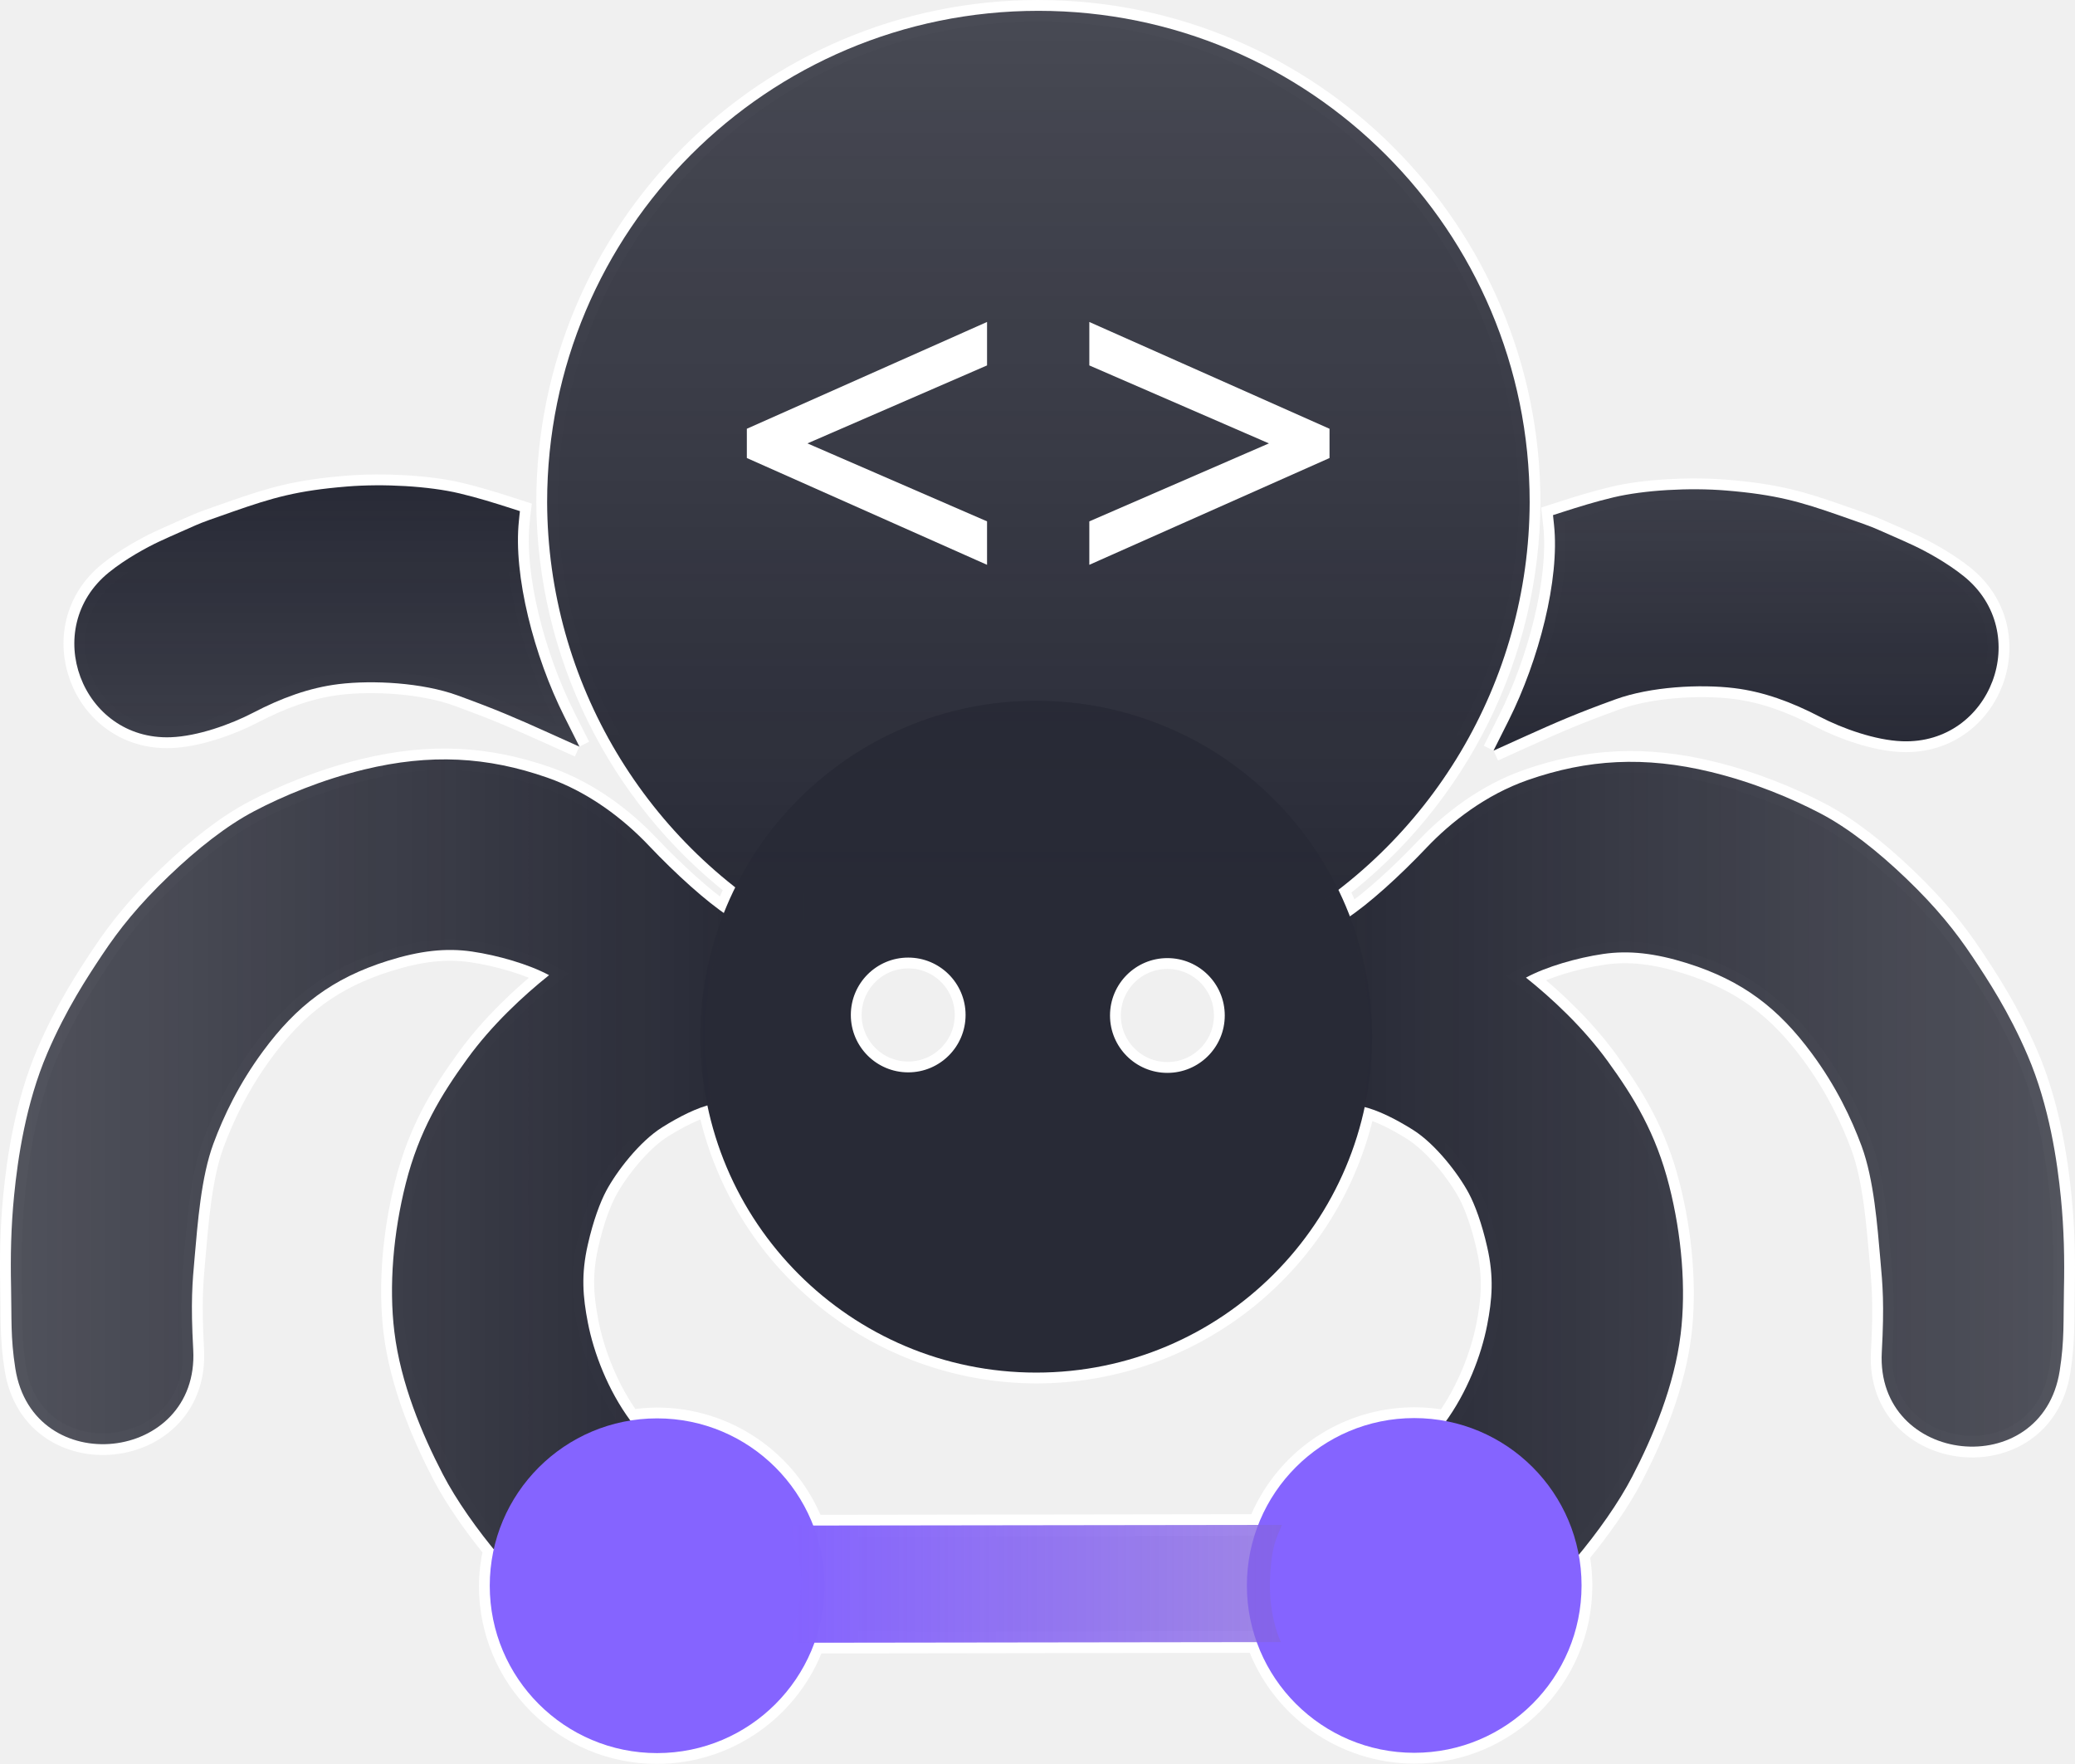
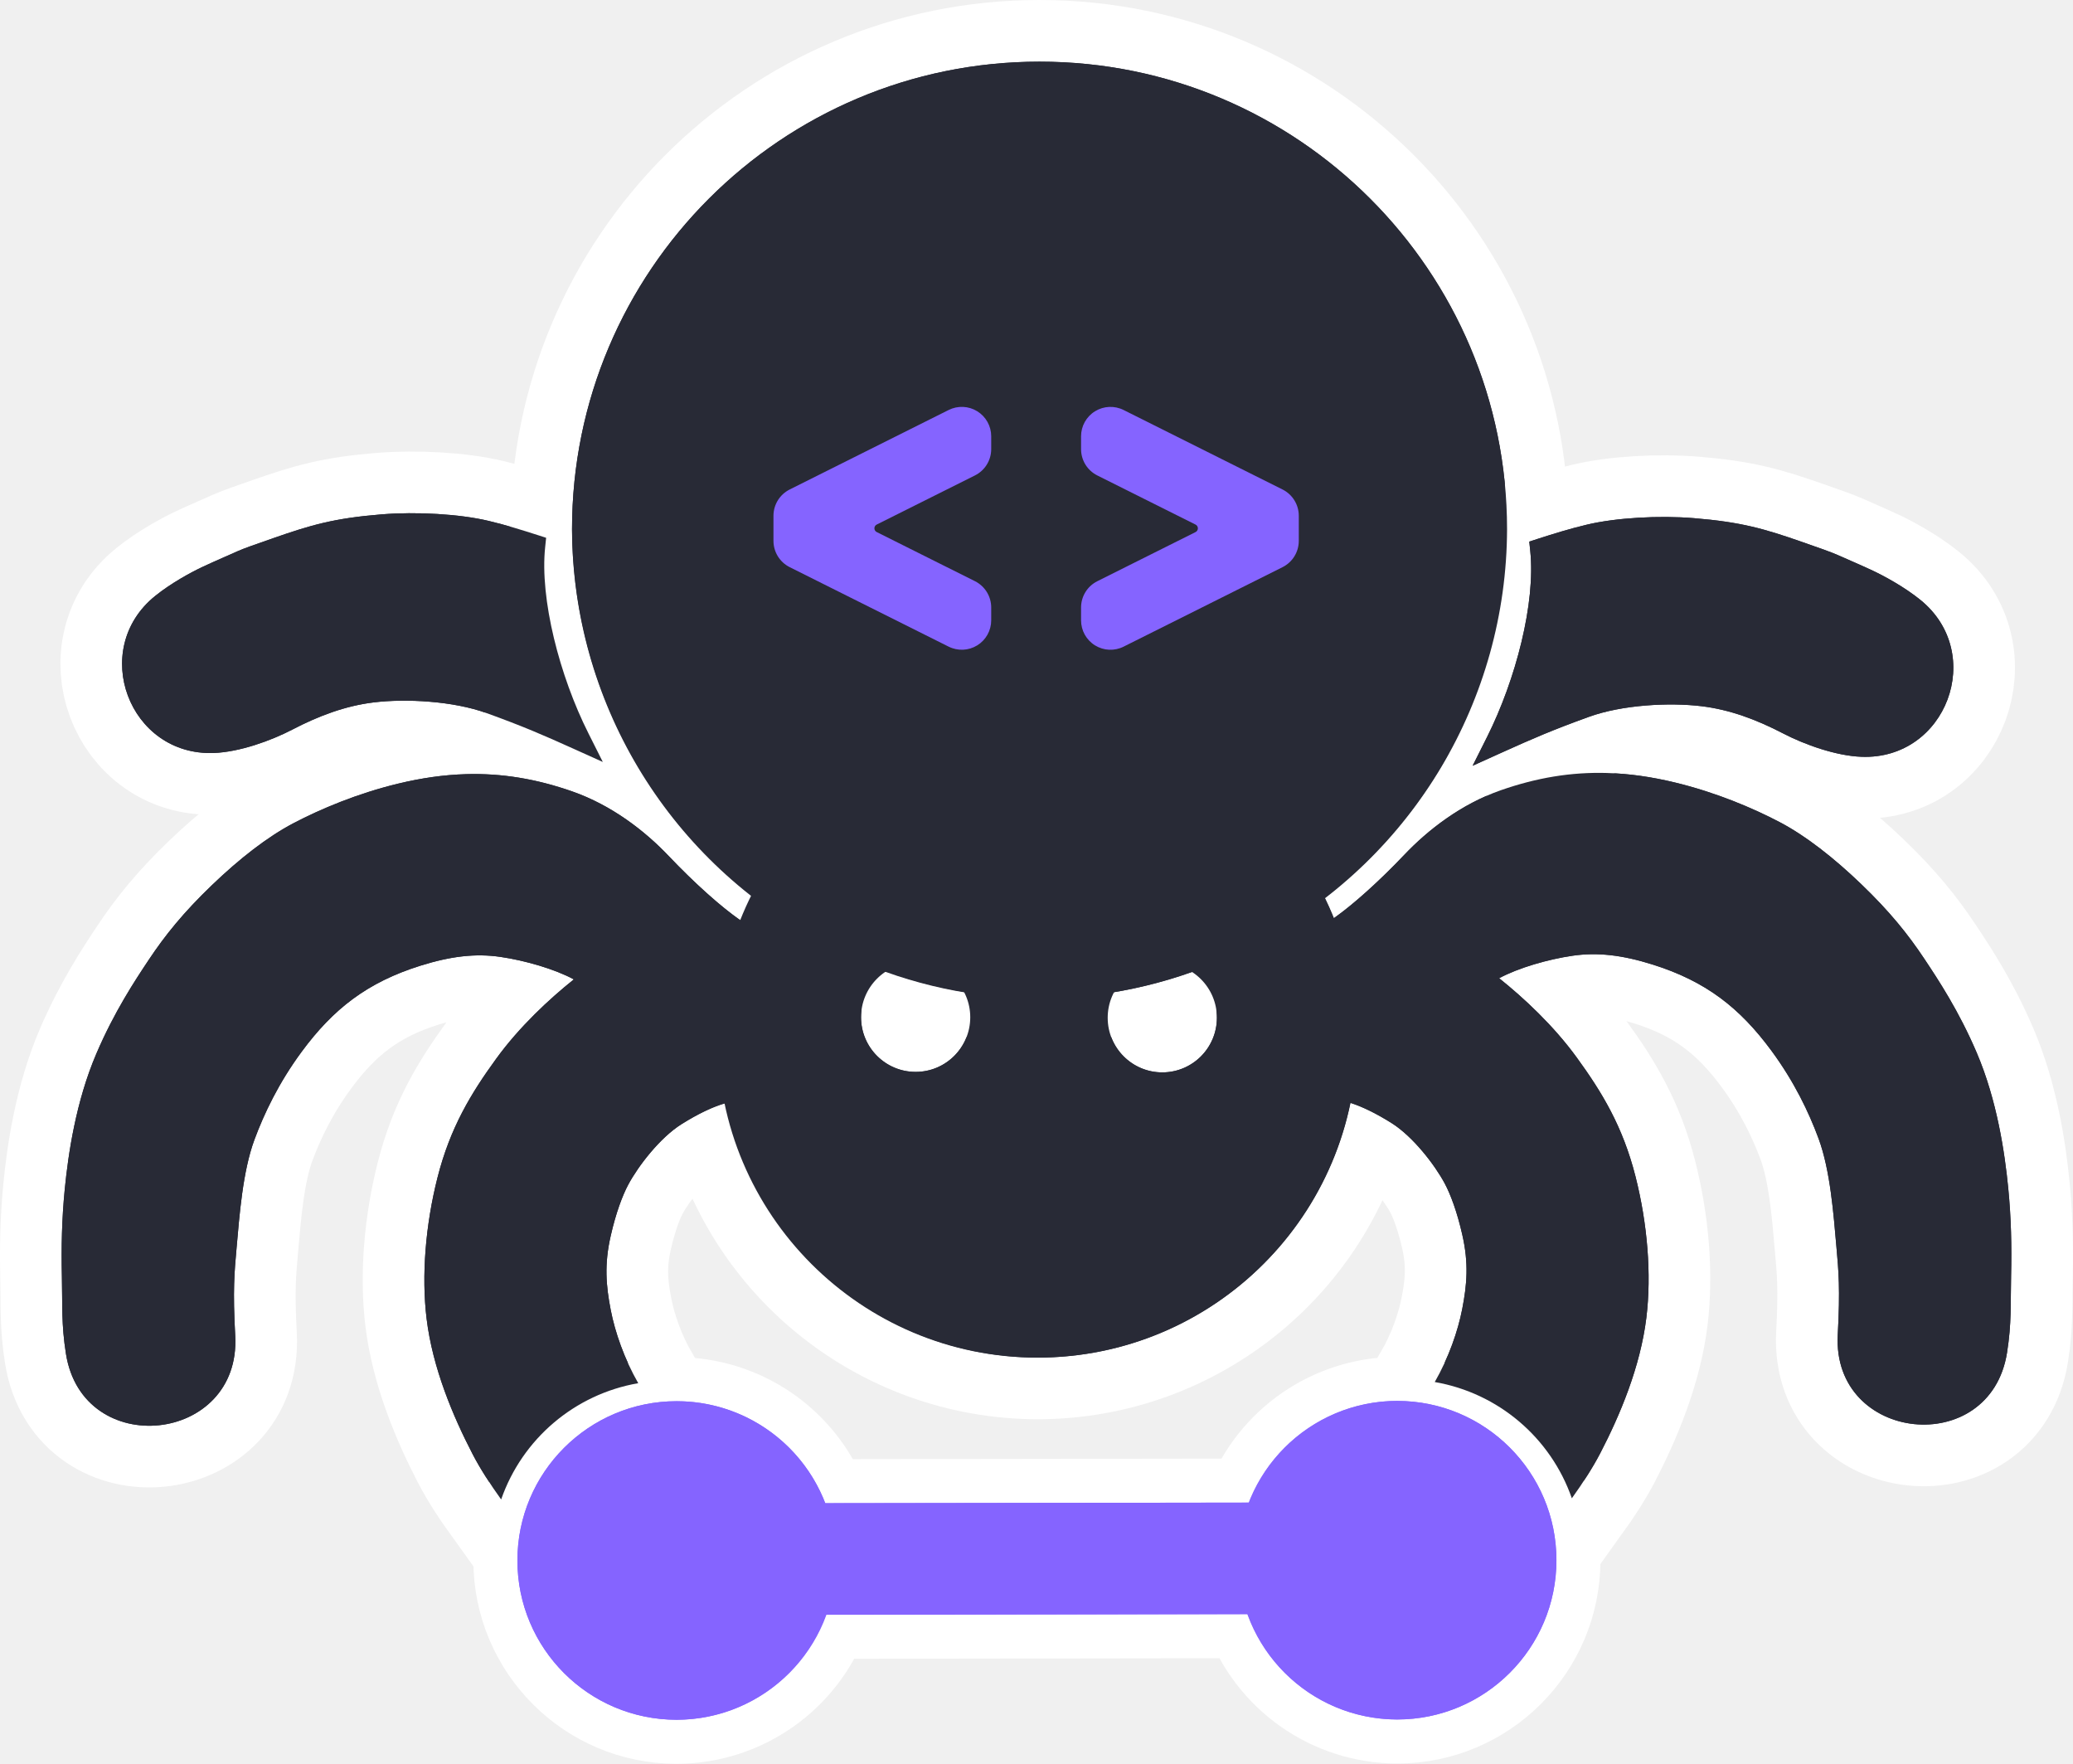
- <svg xmlns="http://www.w3.org/2000/svg" xmlns:xlink="http://www.w3.org/1999/xlink" width="112.108mm" height="95.288mm" viewBox="0 0 112.108 95.288" version="1.1" id="svg1" xml:space="preserve">
+ <svg xmlns="http://www.w3.org/2000/svg" width="117.689mm" height="100.118mm" viewBox="0 0 117.689 100.118" version="1.1" id="svg1" xml:space="preserve">
  <defs id="defs1">
-     <linearGradient id="linearGradient98">
-       <stop style="stop-color:#8564ff;stop-opacity:1;" offset="0" id="stop98" />
-       <stop style="stop-color:#8564e2;stop-opacity:0.762;" offset="1" id="stop99" />
-     </linearGradient>
-     <linearGradient id="linearGradient95">
-       <stop style="stop-color:#282a36;stop-opacity:0.9;" offset="0" id="stop96" />
-       <stop style="stop-color:#282a36;stop-opacity:1;" offset="1" id="stop95" />
-     </linearGradient>
-     <linearGradient id="linearGradient93">
-       <stop style="stop-color:#282a36;stop-opacity:1;" offset="0" id="stop93" />
-       <stop style="stop-color:#282a36;stop-opacity:0.9;" offset="1" id="stop94" />
-     </linearGradient>
-     <linearGradient id="linearGradient91">
-       <stop style="stop-color:#282a36;stop-opacity:0.8;" offset="0" id="stop92" />
-       <stop style="stop-color:#282a36;stop-opacity:1;" offset="1" id="stop91" />
-     </linearGradient>
-     <linearGradient id="linearGradient89">
-       <stop style="stop-color:#282a36;stop-opacity:1;" offset="0" id="stop89" />
-       <stop style="stop-color:#282a36;stop-opacity:0.8;" offset="1" id="stop90" />
-     </linearGradient>
-     <linearGradient id="linearGradient86">
-       <stop style="stop-color:#282a36;stop-opacity:1;" offset="0" id="stop86" />
-       <stop style="stop-color:#282a36;stop-opacity:0.844;" offset="1" id="stop87" />
-     </linearGradient>
    <linearGradient id="swatch83">
      <stop style="stop-color:#282a36;stop-opacity:1;" offset="0" id="stop84" />
-     </linearGradient>
-     <linearGradient id="linearGradient66">
-       <stop style="stop-color:#282a36;stop-opacity:1;" offset="0" id="stop66" />
-       <stop style="stop-color:#282a36;stop-opacity:1;" offset="1" id="stop67" />
    </linearGradient>
    <linearGradient id="swatch42">
      <stop style="stop-color:#000000;stop-opacity:1;" offset="0" id="stop43" />
    </linearGradient>
-     <linearGradient xlink:href="#linearGradient66" id="linearGradient67" x1="-98.393" y1="99.07" x2="-62.1" y2="99.07" gradientUnits="userSpaceOnUse" />
-     <linearGradient xlink:href="#linearGradient86" id="linearGradient87" x1="-74.619" y1="99.188" x2="-24.831" y2="99.188" gradientUnits="userSpaceOnUse" />
-     <linearGradient xlink:href="#linearGradient89" id="linearGradient90" x1="114.444" y1="90.087" x2="154.609" y2="90.087" gradientUnits="userSpaceOnUse" />
-     <linearGradient xlink:href="#linearGradient91" id="linearGradient92" x1="43.67" y1="89.954" x2="83.835" y2="89.954" gradientUnits="userSpaceOnUse" />
-     <linearGradient xlink:href="#linearGradient93" id="linearGradient94" x1="6.757" y1="1140.145" x2="13.263" y2="1140.145" gradientUnits="userSpaceOnUse" />
-     <linearGradient xlink:href="#linearGradient95" id="linearGradient96" x1="6.38" y1="1139.817" x2="12.589" y2="1139.817" gradientUnits="userSpaceOnUse" />
-     <linearGradient xlink:href="#linearGradient98" id="linearGradient99" x1="85.728" y1="109.805" x2="112.345" y2="109.805" gradientUnits="userSpaceOnUse" />
  </defs>
-   <g id="g66" transform="translate(-43.08553,-24.24604)">
-     <path d="m 6.38,1133.816 c 0.11,0.243 0.219,0.486 0.329,0.729 0.35,0.776 0.556,1.251 0.89,2.17 0.302,0.833 0.365,2.012 0.267,2.818 -0.085,0.701 -0.332,1.367 -0.68,2.035 -0.279,0.536 -0.56,1.321 -0.583,1.958 -0.079,2.119 2.586,3.117 3.919,1.468 0.322,-0.398 0.592,-0.897 0.726,-1.182 0.151,-0.321 0.31,-0.699 0.392,-0.877 0.066,-0.144 0.173,-0.451 0.325,-0.887 0.331,-0.948 0.499,-1.521 0.596,-2.709 0.071,-0.87 0.01,-1.947 -0.163,-2.675 -0.104,-0.436 -0.225,-0.822 -0.351,-1.216 -0.024,-0.073 -0.047,-0.146 -0.071,-0.22 -0.076,0.01 -0.153,0.016 -0.229,0.024 -1.298,0.138 -3.221,-0.36 -4.651,-1.079 -0.238,-0.119 -0.476,-0.239 -0.715,-0.359" style="fill:none;fill-opacity:1;stroke:#ffffff;stroke-width:0.515;stroke-dasharray:none;stroke-opacity:1;paint-order:stroke fill markers" id="path60" transform="matrix(0,-2.273307,-2.273307,0,2651.898,79.08296)" />
-     <path d="m 6.757,1133.857 c 0.115,0.255 0.23,0.509 0.345,0.764 0.367,0.813 0.583,1.31 0.932,2.273 0.317,0.873 0.382,2.108 0.279,2.953 -0.089,0.735 -0.348,1.432 -0.712,2.132 -0.292,0.561 -0.587,1.384 -0.611,2.052 -0.083,2.22 2.709,3.266 4.106,1.538 0.337,-0.417 0.62,-0.94 0.761,-1.239 0.158,-0.336 0.325,-0.732 0.41,-0.919 0.069,-0.151 0.181,-0.472 0.341,-0.929 0.347,-0.994 0.523,-1.594 0.625,-2.838 0.075,-0.911 0.011,-2.04 -0.171,-2.803 -0.109,-0.457 -0.235,-0.861 -0.368,-1.274 -0.025,-0.076 -0.049,-0.153 -0.074,-0.23 -0.08,0.01 -0.16,0.017 -0.24,0.025 -1.36,0.145 -3.375,-0.378 -4.873,-1.13 -0.25,-0.125 -0.499,-0.251 -0.749,-0.376" style="fill:none;fill-opacity:1;stroke:#ffffff;stroke-width:0.539;stroke-dasharray:none;stroke-opacity:1;paint-order:stroke fill markers" id="path61" transform="matrix(0,-2.169748,2.169748,0,-2336.404,79.45521)" />
-     <path id="path62" style="fill:none;fill-opacity:1;stroke:#ffffff;stroke-width:1.17;stroke-dasharray:none;stroke-opacity:1;paint-order:stroke fill markers" d="m -24.831,99.188 a 26.542,26.542 0 0 0 -26.542,-26.542 26.542,26.542 0 0 0 -20.793,10.213 18.147,18.147 0 0 0 -1.421,-0.624 c 0.799,-1.162 2.203,-2.712 3.664,-4.098 1.415,-1.344 2.879,-3.222 3.67,-5.484 1.13,-3.234 1.303,-6.316 0.439,-9.886 -0.56,-2.315 -1.441,-4.403 -2.246,-5.938 -0.783,-1.493 -2.029,-3.077 -3.5,-4.612 -1.579,-1.648 -2.881,-2.688 -4.247,-3.597 -1.205,-0.803 -2.961,-1.964 -5.335,-2.98 -2.721,-1.165 -5.709,-1.598 -7.691,-1.793 -1.702,-0.167 -3.283,-0.2 -4.951,-0.163 -1.663,0.037 -2.708,-0.035 -4.387,0.23 -6.056,0.952 -5.11,9.942 1.012,9.611 2.595,-0.141 3.605,-0.048 5.008,0.078 1.804,0.161 4.317,0.342 6.124,1.011 1.495,0.554 3.232,1.381 4.997,2.683 2.432,1.794 3.939,3.726 4.885,6.746 0.542,1.73 0.702,3.136 0.498,4.538 -0.205,1.403 -0.689,3.079 -1.277,4.168 -1.112,-1.393 -2.687,-3.089 -4.499,-4.405 -1.961,-1.426 -3.908,-2.615 -6.752,-3.336 -2.68,-0.679 -5.554,-0.917 -8.012,-0.618 -2.792,0.34 -5.542,1.499 -7.698,2.619 -1.26,0.655 -2.71,1.66 -4.072,2.773 a 9.041,9.041 0 0 0 -1.95,-0.237 9.041,9.041 0 0 0 -9.041,9.041 9.041,9.041 0 0 0 5.967,8.478 l 0.034,23.943 a 9.041,9.041 0 0 0 -5.985,8.484 9.041,9.041 0 0 0 9.041,9.041 9.041,9.041 0 0 0 1.656,-0.155 c 1.403,1.161 2.913,2.213 4.217,2.891 2.156,1.12 4.906,2.279 7.698,2.619 2.458,0.299 5.332,0.062 8.012,-0.618 2.844,-0.721 4.791,-1.91 6.752,-3.336 1.812,-1.317 3.387,-3.013 4.499,-4.405 0.588,1.089 1.072,2.765 1.277,4.168 0.205,1.401 0.045,2.807 -0.498,4.538 -0.946,3.02 -2.453,4.952 -4.885,6.746 -1.766,1.302 -3.502,2.129 -4.997,2.683 -1.807,0.669 -4.32,0.851 -6.124,1.012 -1.403,0.126 -2.413,0.219 -5.008,0.078 -6.121,-0.331 -7.068,8.659 -1.012,9.611 1.68,0.265 2.725,0.194 4.387,0.23 1.668,0.037 3.249,0.004 4.951,-0.163 1.982,-0.195 4.97,-0.628 7.691,-1.793 2.374,-1.016 4.13,-2.177 5.335,-2.98 1.365,-0.909 2.668,-1.949 4.247,-3.597 1.47,-1.535 2.717,-3.119 3.5,-4.612 0.805,-1.536 1.686,-3.623 2.246,-5.938 0.864,-3.57 0.692,-6.651 -0.439,-9.886 -0.791,-2.263 -2.255,-4.141 -3.671,-5.485 -1.476,-1.401 -2.896,-2.969 -3.69,-4.135 a 18.147,18.147 0 0 0 1.457,-0.633 26.542,26.542 0 0 0 20.916,10.355 26.542,26.542 0 0 0 26.542,-26.542 z m -51.144,-7.034 a 3.1,3.1 0 0 1 -3.1,3.1 3.1,3.1 0 0 1 -3.1,-3.1 3.1,3.1 0 0 1 3.1,-3.1 3.1,3.1 0 0 1 3.1,3.1 z m -0.028,14.003 a 3.1,3.1 0 0 1 -3.1,3.1 3.1,3.1 0 0 1 -3.1,-3.1 3.1,3.1 0 0 1 3.1,-3.1 3.1,3.1 0 0 1 3.1,3.1 z m -7.953,-24.804 a 18.147,18.147 0 0 0 -14.438,17.717 18.147,18.147 0 0 0 14.341,17.738 c -0.203,0.794 -0.654,1.699 -1.222,2.605 -0.769,1.227 -2.382,2.465 -3.433,3.026 -0.619,0.331 -1.618,0.705 -2.904,0.995 -1.627,0.373 -2.834,0.267 -4.212,0 -1.603,-0.31 -3.563,-1.054 -5.193,-2.227 a 9.041,9.041 0 0 0 0.165,-1.716 9.041,9.041 0 0 0 -5.777,-8.407 l -0.034,-24.063 a 9.041,9.041 0 0 0 5.795,-8.435 9.041,9.041 0 0 0 -0.126,-1.442 c 1.651,-1.217 3.665,-1.985 5.303,-2.302 1.378,-0.267 2.585,-0.373 4.212,0 1.286,0.291 2.285,0.665 2.904,0.996 1.051,0.562 2.664,1.799 3.433,3.026 0.54,0.862 0.97,1.721 1.186,2.488 z" transform="rotate(-90)" />
+   <g id="g18" transform="translate(-40.17065,-21.33104)">
+     <path d="m 6.38,1133.816 c 0.11,0.243 0.219,0.486 0.329,0.729 0.35,0.776 0.556,1.251 0.89,2.17 0.302,0.833 0.365,2.012 0.267,2.818 -0.085,0.701 -0.332,1.367 -0.68,2.035 -0.279,0.536 -0.56,1.321 -0.583,1.958 -0.079,2.119 2.586,3.117 3.919,1.468 0.322,-0.398 0.592,-0.897 0.726,-1.182 0.151,-0.321 0.31,-0.699 0.392,-0.877 0.066,-0.144 0.173,-0.451 0.325,-0.887 0.331,-0.948 0.499,-1.521 0.596,-2.709 0.071,-0.87 0.01,-1.947 -0.163,-2.675 -0.104,-0.436 -0.225,-0.822 -0.351,-1.216 -0.024,-0.073 -0.047,-0.146 -0.071,-0.22 -0.076,0.01 -0.153,0.016 -0.229,0.024 -1.298,0.138 -3.221,-0.36 -4.651,-1.079 -0.238,-0.119 -0.476,-0.239 -0.715,-0.359" style="fill:#282a36;fill-opacity:1;stroke:#ffffff;stroke-width:3.079;stroke-dasharray:none;stroke-opacity:1;paint-order:stroke fill markers" id="path11" transform="matrix(0,-2.273307,-2.273307,0,2651.898,79.08296)" />
+     <path id="path12" style="fill:#282a36;fill-opacity:1;stroke:#ffffff;stroke-width:7;stroke-dasharray:none;stroke-opacity:1;paint-order:stroke fill markers" d="m -24.831,99.188 a 26.542,26.542 0 0 0 -26.542,-26.542 26.542,26.542 0 0 0 -20.793,10.213 18.147,18.147 0 0 0 -1.421,-0.624 c 0.799,-1.162 2.203,-2.712 3.664,-4.098 1.415,-1.344 2.879,-3.222 3.67,-5.484 0.706,-2.022 1.039,-3.983 0.978,-6.042 -0.037,-1.235 -0.215,-2.505 -0.539,-3.844 -0.56,-2.315 -1.441,-4.403 -2.246,-5.938 -0.783,-1.493 -2.029,-3.077 -3.5,-4.612 -1.579,-1.648 -2.881,-2.688 -4.247,-3.597 -1.205,-0.803 -2.961,-1.964 -5.335,-2.98 -2.721,-1.165 -5.709,-1.598 -7.691,-1.793 -1.702,-0.167 -3.283,-0.2 -4.951,-0.163 -1.663,0.037 -2.708,-0.035 -4.387,0.23 -6.056,0.952 -5.11,9.942 1.012,9.611 2.595,-0.141 3.605,-0.048 5.008,0.078 1.804,0.161 4.317,0.342 6.124,1.011 1.495,0.554 3.232,1.381 4.997,2.683 2.432,1.794 3.939,3.726 4.885,6.746 0.542,1.73 0.702,3.136 0.498,4.538 -0.205,1.403 -0.689,3.079 -1.277,4.168 -1.112,-1.393 -2.687,-3.089 -4.499,-4.405 -1.961,-1.426 -3.908,-2.615 -6.752,-3.336 -2.68,-0.679 -5.554,-0.917 -8.012,-0.618 -2.792,0.34 -5.542,1.499 -7.698,2.619 -0.799,0.415 -1.677,0.979 -2.56,1.613 a 10.062,10.062 0 0 1 6.6,7.783 c 1.382,-0.792 2.882,-1.315 4.156,-1.562 1.378,-0.267 2.585,-0.373 4.212,0 1.286,0.291 2.285,0.665 2.904,0.996 1.051,0.562 2.664,1.799 3.433,3.026 0.54,0.862 0.969,1.721 1.185,2.488 a 18.147,18.147 0 0 0 -14.437,17.717 18.147,18.147 0 0 0 14.456,17.764 c -0.23,0.726 -0.635,1.526 -1.138,2.33 -0.769,1.227 -2.382,2.465 -3.433,3.026 -0.619,0.331 -1.618,0.705 -2.904,0.996 -1.627,0.373 -2.834,0.267 -4.212,0 -1.275,-0.247 -2.775,-0.77 -4.156,-1.562 a 10.062,10.062 0 0 1 -6.6,7.783 c 0.883,0.634 1.761,1.197 2.56,1.613 2.156,1.12 4.906,2.279 7.698,2.619 2.458,0.299 5.332,0.062 8.012,-0.618 2.844,-0.721 4.791,-1.91 6.752,-3.336 1.812,-1.317 3.387,-3.013 4.499,-4.405 0.588,1.089 1.072,2.765 1.277,4.168 0.205,1.401 0.045,2.807 -0.498,4.538 -0.946,3.02 -2.453,4.951 -4.885,6.746 -1.766,1.302 -3.502,2.13 -4.997,2.683 -1.807,0.669 -4.32,0.851 -6.124,1.011 -1.403,0.126 -2.413,0.219 -5.008,0.078 -6.121,-0.331 -7.068,8.659 -1.012,9.611 1.68,0.265 2.725,0.193 4.387,0.23 1.668,0.037 3.249,0.004 4.951,-0.163 1.982,-0.195 4.97,-0.628 7.691,-1.793 2.374,-1.016 4.13,-2.177 5.335,-2.98 1.365,-0.909 2.668,-1.949 4.247,-3.597 1.47,-1.535 2.717,-3.119 3.5,-4.612 0.805,-1.536 1.686,-3.623 2.246,-5.938 0.324,-1.339 0.502,-2.609 0.539,-3.844 0.061,-2.059 -0.271,-4.02 -0.978,-6.042 -0.791,-2.263 -2.255,-4.141 -3.67,-5.484 -1.422,-1.35 -2.782,-2.849 -3.592,-4.001 a 18.147,18.147 0 0 0 1.16,-0.518 26.542,26.542 0 0 0 20.916,10.355 26.542,26.542 0 0 0 26.542,-26.542 z m -51.144,-7.034 a 3.1,3.1 0 0 1 -3.1,3.1 3.1,3.1 0 0 1 -3.1,-3.1 3.1,3.1 0 0 1 3.1,-3.1 3.1,3.1 0 0 1 3.1,3.1 z m -0.028,14.003 a 3.1,3.1 0 0 1 -3.1,3.1 3.1,3.1 0 0 1 -3.1,-3.1 3.1,3.1 0 0 1 3.1,-3.1 3.1,3.1 0 0 1 3.1,3.1 z" transform="rotate(-90)" />
+     <path d="m 6.757,1133.857 c 0.115,0.255 0.23,0.509 0.345,0.764 0.367,0.813 0.583,1.31 0.932,2.273 0.317,0.873 0.382,2.108 0.279,2.953 -0.089,0.735 -0.348,1.432 -0.712,2.132 -0.292,0.561 -0.587,1.384 -0.611,2.052 -0.083,2.22 2.709,3.266 4.106,1.538 0.337,-0.417 0.62,-0.94 0.761,-1.239 0.158,-0.336 0.325,-0.732 0.41,-0.919 0.069,-0.151 0.181,-0.472 0.341,-0.929 0.347,-0.994 0.523,-1.594 0.625,-2.838 0.075,-0.911 0.011,-2.04 -0.171,-2.803 -0.109,-0.457 -0.235,-0.861 -0.368,-1.274 -0.025,-0.076 -0.049,-0.153 -0.074,-0.23 -0.08,0.01 -0.16,0.017 -0.24,0.025 -1.36,0.145 -3.375,-0.378 -4.873,-1.13 -0.25,-0.125 -0.499,-0.251 -0.749,-0.376" style="fill:#282a36;fill-opacity:1;stroke:#ffffff;stroke-width:3.226;stroke-dasharray:none;stroke-opacity:1;paint-order:stroke fill markers" id="path16" transform="matrix(0,-2.169748,2.169748,0,-2336.404,79.45521)" />
+     <path id="circle16" style="fill:#8564ff;fill-opacity:1;stroke:#ffffff;stroke-width:5;stroke-dasharray:none;stroke-opacity:1;paint-order:stroke fill markers" d="m -100.851,119.492 a 9.041,9.041 0 0 0 -5.773,-8.406 l -0.033,-24.067 a 9.041,9.041 0 0 0 5.789,-8.433 9.041,9.041 0 0 0 -9.041,-9.041 9.041,9.041 0 0 0 -9.041,9.041 9.041,9.041 0 0 0 5.962,8.476 l 0.033,23.946 a 9.041,9.041 0 0 0 -5.979,8.482 9.041,9.041 0 0 0 9.041,9.041 9.041,9.041 0 0 0 9.041,-9.041 z" transform="rotate(-90)" />
+     <path id="path5-4" style="display:inline;fill:#282a36;fill-opacity:1;stroke:#ffffff;stroke-width:5;stroke-dasharray:none;stroke-opacity:1;paint-order:stroke fill markers" d="m 88.559,75.738 c 3.328,1.493 6.934,2.272 10.582,2.272 3.648,-10e-7 7.254,-0.779 10.582,-2.272 z" />
  </g>
-   <g id="layer1" transform="translate(-43.08553,-24.24604)">
-     <path d="m 6.38,1133.816 c 0.11,0.243 0.219,0.486 0.329,0.729 0.35,0.776 0.556,1.251 0.89,2.17 0.302,0.833 0.365,2.012 0.267,2.818 -0.085,0.701 -0.332,1.367 -0.68,2.035 -0.279,0.536 -0.56,1.321 -0.583,1.958 -0.079,2.119 2.586,3.117 3.919,1.468 0.322,-0.398 0.592,-0.897 0.726,-1.182 0.151,-0.321 0.31,-0.699 0.392,-0.877 0.066,-0.144 0.173,-0.451 0.325,-0.887 0.331,-0.948 0.499,-1.521 0.596,-2.709 0.071,-0.87 0.01,-1.947 -0.163,-2.675 -0.104,-0.436 -0.225,-0.822 -0.351,-1.216 -0.024,-0.073 -0.047,-0.146 -0.071,-0.22 -0.076,0.01 -0.153,0.016 -0.229,0.024 -1.298,0.138 -3.221,-0.36 -4.651,-1.079 -0.238,-0.119 -0.476,-0.239 -0.715,-0.359" style="fill:url(#linearGradient96);fill-opacity:1;stroke:none;stroke-width:0.119;stroke-dasharray:none;stroke-opacity:1" id="path6-7" transform="matrix(0,-2.273307,-2.273307,0,2651.898,79.08296)" />
-     <path id="path35" style="fill:url(#linearGradient67);fill-opacity:1;stroke:none;stroke-width:0.27;stroke-dasharray:none;stroke-opacity:0.919" d="m -62.1,99.07 a 18.147,18.147 0 0 0 -18.147,-18.147 18.147,18.147 0 0 0 -18.147,18.147 18.147,18.147 0 0 0 18.147,18.147 18.147,18.147 0 0 0 18.147,-18.147 z m -13.875,-6.916 a 3.1,3.1 0 0 1 -3.1,3.1 3.1,3.1 0 0 1 -3.1,-3.1 3.1,3.1 0 0 1 3.1,-3.1 3.1,3.1 0 0 1 3.1,3.1 z m -0.028,14.003 a 3.1,3.1 0 0 1 -3.1,3.1 3.1,3.1 0 0 1 -3.1,-3.1 3.1,3.1 0 0 1 3.1,-3.1 3.1,3.1 0 0 1 3.1,3.1 z" transform="rotate(-90)" />
-     <path id="path35-6" style="fill:url(#linearGradient87);fill-opacity:1;stroke:none;stroke-width:0.27;stroke-dasharray:none;stroke-opacity:1" d="M -24.831,99.188 A 26.542,26.542 0 0 0 -51.373,72.646 26.542,26.542 0 0 0 -74.619,86.519 h 2.123 v 25.4 h -2.09 a 26.542,26.542 0 0 0 23.213,13.811 26.542,26.542 0 0 0 26.542,-26.542 z" transform="rotate(-90)" />
-     <path d="m 78.138,69.923 c -1.344,-1.415 -3.222,-2.88 -5.485,-3.67 -3.234,-1.13 -6.315,-1.303 -9.886,-0.439 -2.315,0.56 -4.403,1.441 -5.938,2.247 -1.493,0.783 -3.076,2.029 -4.612,3.499 -1.648,1.579 -2.688,2.882 -3.597,4.247 -0.803,1.205 -1.964,2.961 -2.98,5.335 -1.165,2.721 -1.598,5.709 -1.793,7.691 -0.167,1.702 -0.2,3.284 -0.163,4.952 0.037,1.663 -0.035,2.708 0.23,4.387 0.952,6.056 9.942,5.109 9.611,-1.012 -0.141,-2.595 -0.048,-3.605 0.078,-5.008 0.161,-1.804 0.343,-4.317 1.012,-6.124 0.554,-1.495 1.38,-3.232 2.683,-4.997 1.794,-2.432 3.727,-3.939 6.746,-4.885 1.73,-0.542 3.137,-0.702 4.538,-0.498 1.403,0.205 3.079,0.689 4.168,1.277 -1.393,1.112 -3.089,2.687 -4.405,4.499 -1.426,1.961 -2.616,3.908 -3.336,6.752 -0.679,2.68 -0.917,5.554 -0.617,8.012 0.34,2.792 1.498,5.542 2.619,7.698 0.718,1.382 1.851,2.998 3.094,4.469 0.054,0.059 0.117,0.133 0.18,0.207 1.368,1.606 2.355,2.59 3.187,3.272 0.932,0.764 2.139,1.841 3.891,2.485 4.958,1.822 8.781,-4.544 4.845,-8.065 -1.8,-1.61 -3.286,-2.949 -4.825,-4.961 -0.082,-0.105 -0.163,-0.211 -0.234,-0.298 -1.219,-1.652 -1.987,-3.667 -2.304,-5.306 -0.267,-1.378 -0.373,-2.585 0,-4.212 0.291,-1.286 0.665,-2.285 0.995,-2.904 0.562,-1.051 1.799,-2.664 3.026,-3.432 0.94,-0.588 1.881,-1.058 2.695,-1.249 -0.334,-2.672 -0.521,-3.093 -0.264,-5.549 0.257,-2.456 1.125,-4.62 1.125,-4.62 -1.177,-0.771 -2.827,-2.265 -4.285,-3.8 z" style="fill:url(#linearGradient92);fill-opacity:1;stroke:none;stroke-width:0.27;stroke-dasharray:none" id="path25" />
-     <path d="m 120.142,70.055 c 1.343,-1.415 3.222,-2.88 5.485,-3.67 3.234,-1.13 6.315,-1.303 9.886,-0.439 2.315,0.56 4.403,1.441 5.938,2.247 1.493,0.783 3.076,2.029 4.612,3.499 1.648,1.579 2.688,2.882 3.597,4.247 0.803,1.205 1.964,2.961 2.98,5.335 1.165,2.721 1.598,5.709 1.793,7.691 0.167,1.702 0.2,3.284 0.163,4.952 -0.037,1.663 0.035,2.708 -0.23,4.387 -0.952,6.056 -9.942,5.109 -9.611,-1.012 0.141,-2.595 0.048,-3.605 -0.078,-5.008 -0.161,-1.804 -0.343,-4.317 -1.012,-6.124 -0.553,-1.495 -1.38,-3.232 -2.683,-4.997 -1.794,-2.432 -3.727,-3.939 -6.746,-4.885 -1.73,-0.542 -3.137,-0.702 -4.538,-0.498 -1.403,0.205 -3.079,0.689 -4.168,1.277 1.393,1.112 3.089,2.687 4.405,4.499 1.426,1.961 2.616,3.908 3.336,6.752 0.679,2.68 0.917,5.554 0.617,8.012 -0.34,2.792 -1.498,5.542 -2.619,7.698 -0.718,1.382 -1.851,2.998 -3.094,4.469 -0.054,0.059 -0.117,0.133 -0.18,0.207 -1.368,1.606 -2.355,2.59 -3.187,3.272 -0.932,0.764 -2.139,1.841 -3.891,2.485 -4.958,1.822 -8.781,-4.544 -4.845,-8.065 1.8,-1.61 3.286,-2.949 4.825,-4.961 0.083,-0.105 0.163,-0.211 0.234,-0.298 1.219,-1.652 1.987,-3.667 2.304,-5.306 0.267,-1.378 0.373,-2.585 0,-4.212 -0.291,-1.286 -0.665,-2.285 -0.995,-2.904 -0.562,-1.051 -1.799,-2.664 -3.026,-3.432 -0.94,-0.588 -1.881,-1.058 -2.695,-1.249 0.334,-2.672 0.521,-3.093 0.264,-5.549 -0.257,-2.456 -1.125,-4.62 -1.125,-4.62 1.177,-0.771 2.827,-2.265 4.285,-3.8 z" style="fill:url(#linearGradient90);fill-opacity:1;stroke:none;stroke-width:0.27;stroke-dasharray:none" id="path49" />
-     <path d="m 6.757,1133.857 c 0.115,0.255 0.23,0.509 0.345,0.764 0.367,0.813 0.583,1.31 0.932,2.273 0.317,0.873 0.382,2.108 0.279,2.953 -0.089,0.735 -0.348,1.432 -0.712,2.132 -0.292,0.561 -0.587,1.384 -0.611,2.052 -0.083,2.22 2.709,3.266 4.106,1.538 0.337,-0.417 0.62,-0.94 0.761,-1.239 0.158,-0.336 0.325,-0.732 0.41,-0.919 0.069,-0.151 0.181,-0.472 0.341,-0.929 0.347,-0.994 0.523,-1.594 0.625,-2.838 0.075,-0.911 0.011,-2.04 -0.171,-2.803 -0.109,-0.457 -0.235,-0.861 -0.368,-1.274 -0.025,-0.076 -0.049,-0.153 -0.074,-0.23 -0.08,0.01 -0.16,0.017 -0.24,0.025 -1.36,0.145 -3.375,-0.378 -4.873,-1.13 -0.25,-0.125 -0.499,-0.251 -0.749,-0.376" style="fill:url(#linearGradient94);fill-opacity:1;stroke:none;stroke-width:0.124;stroke-dasharray:none;stroke-opacity:1" id="path6-7-1" transform="matrix(0,-2.169748,2.169748,0,-2336.404,79.45521)" />
+   <g id="layer1" style="display:inline" transform="translate(-40.17065,-21.33104)">
+     <path d="m 6.38,1133.816 c 0.11,0.243 0.219,0.486 0.329,0.729 0.35,0.776 0.556,1.251 0.89,2.17 0.302,0.833 0.365,2.012 0.267,2.818 -0.085,0.701 -0.332,1.367 -0.68,2.035 -0.279,0.536 -0.56,1.321 -0.583,1.958 -0.079,2.119 2.586,3.117 3.919,1.468 0.322,-0.398 0.592,-0.897 0.726,-1.182 0.151,-0.321 0.31,-0.699 0.392,-0.877 0.066,-0.144 0.173,-0.451 0.325,-0.887 0.331,-0.948 0.499,-1.521 0.596,-2.709 0.071,-0.87 0.01,-1.947 -0.163,-2.675 -0.104,-0.436 -0.225,-0.822 -0.351,-1.216 -0.024,-0.073 -0.047,-0.146 -0.071,-0.22 -0.076,0.01 -0.153,0.016 -0.229,0.024 -1.298,0.138 -3.221,-0.36 -4.651,-1.079 -0.238,-0.119 -0.476,-0.239 -0.715,-0.359" style="fill:#282a36;fill-opacity:1;stroke:none;stroke-width:0.119;stroke-dasharray:none;stroke-opacity:1" id="path6-7" transform="matrix(0,-2.273307,-2.273307,0,2651.898,79.08296)" />
+     <path id="path35" style="fill:#282a36;fill-opacity:1;stroke:none;stroke-width:0.27;stroke-dasharray:none;stroke-opacity:0.919" d="m -62.1,99.07 a 18.147,18.147 0 0 0 -18.147,-18.147 18.147,18.147 0 0 0 -18.147,18.147 18.147,18.147 0 0 0 18.147,18.147 18.147,18.147 0 0 0 18.147,-18.147 z m -13.875,-6.916 a 3.1,3.1 0 0 1 -3.1,3.1 3.1,3.1 0 0 1 -3.1,-3.1 3.1,3.1 0 0 1 3.1,-3.1 3.1,3.1 0 0 1 3.1,3.1 z m -0.028,14.003 a 3.1,3.1 0 0 1 -3.1,3.1 3.1,3.1 0 0 1 -3.1,-3.1 3.1,3.1 0 0 1 3.1,-3.1 3.1,3.1 0 0 1 3.1,3.1 z" transform="rotate(-90)" />
+     <path id="path35-6" style="fill:#282a36;fill-opacity:1;stroke:none;stroke-width:0.27;stroke-dasharray:none;stroke-opacity:1" d="M -24.831,99.188 A 26.542,26.542 0 0 0 -51.373,72.646 26.542,26.542 0 0 0 -74.619,86.519 h 2.123 v 25.4 h -2.09 a 26.542,26.542 0 0 0 23.213,13.811 26.542,26.542 0 0 0 26.542,-26.542 z" transform="rotate(-90)" />
+     <path d="m 66.611,65.275 c -1.235,0.037 -2.505,0.215 -3.844,0.539 -2.315,0.56 -4.403,1.441 -5.938,2.246 -1.493,0.783 -3.077,2.029 -4.612,3.5 -1.648,1.579 -2.688,2.881 -3.597,4.247 -0.803,1.205 -1.964,2.961 -2.98,5.335 -1.165,2.721 -1.598,5.709 -1.793,7.691 -0.167,1.702 -0.2,3.283 -0.163,4.951 0.037,1.663 -0.035,2.708 0.23,4.387 0.952,6.056 9.942,5.11 9.611,-1.012 -0.141,-2.595 -0.048,-3.605 0.078,-5.008 0.161,-1.804 0.342,-4.317 1.011,-6.124 0.554,-1.495 1.381,-3.232 2.683,-4.997 1.794,-2.432 3.726,-3.939 6.746,-4.885 1.73,-0.542 3.136,-0.702 4.538,-0.498 1.403,0.205 3.079,0.689 4.168,1.277 -1.393,1.112 -3.089,2.687 -4.405,4.499 -1.426,1.961 -2.615,3.908 -3.336,6.752 -0.679,2.68 -0.917,5.554 -0.618,8.012 0.34,2.792 1.499,5.542 2.619,7.698 0.415,0.799 0.979,1.677 1.613,2.56 a 10.062,10.062 0 0 1 7.783,-6.6 c -0.792,-1.382 -1.315,-2.882 -1.562,-4.156 -0.267,-1.378 -0.373,-2.585 0,-4.212 0.291,-1.286 0.665,-2.285 0.996,-2.904 0.562,-1.051 1.799,-2.664 3.026,-3.433 0.94,-0.588 1.88,-1.058 2.695,-1.249 -0.334,-2.672 -0.521,-3.093 -0.264,-5.549 0.257,-2.456 1.125,-4.62 1.125,-4.62 -1.177,-0.771 -2.827,-2.265 -4.285,-3.8 -1.344,-1.415 -3.222,-2.879 -5.484,-3.67 -2.022,-0.706 -3.983,-1.039 -6.042,-0.978 z" style="fill:#282a36;stroke-width:0.27" id="path9" />
+     <path d="m 131.419,65.209 c 1.235,0.037 2.505,0.215 3.844,0.539 2.315,0.56 4.403,1.441 5.938,2.246 1.493,0.783 3.077,2.029 4.612,3.5 1.648,1.579 2.688,2.881 3.597,4.247 0.803,1.206 1.964,2.961 2.98,5.335 1.165,2.721 1.598,5.709 1.793,7.691 0.167,1.702 0.2,3.283 0.163,4.951 -0.037,1.663 0.035,2.708 -0.23,4.387 -0.952,6.056 -9.942,5.11 -9.611,-1.012 0.141,-2.595 0.048,-3.605 -0.078,-5.008 -0.161,-1.804 -0.342,-4.317 -1.011,-6.124 -0.553,-1.495 -1.381,-3.232 -2.683,-4.997 -1.794,-2.432 -3.726,-3.939 -6.746,-4.885 -1.73,-0.542 -3.136,-0.702 -4.538,-0.498 -1.403,0.205 -3.079,0.689 -4.168,1.277 1.393,1.112 3.089,2.687 4.405,4.499 1.426,1.961 2.615,3.908 3.336,6.752 0.679,2.68 0.917,5.554 0.618,8.012 -0.34,2.792 -1.498,5.542 -2.619,7.698 -0.415,0.799 -0.979,1.677 -1.613,2.56 a 10.062,10.062 0 0 0 -7.783,-6.6 c 0.792,-1.382 1.315,-2.882 1.562,-4.156 0.267,-1.378 0.373,-2.585 0,-4.212 -0.291,-1.286 -0.665,-2.285 -0.996,-2.904 -0.562,-1.051 -1.799,-2.664 -3.026,-3.433 -0.94,-0.588 -1.88,-1.058 -2.695,-1.249 0.334,-2.672 0.521,-3.093 0.264,-5.549 -0.257,-2.456 -1.125,-4.62 -1.125,-4.62 1.177,-0.771 2.827,-2.265 4.285,-3.8 1.343,-1.415 3.222,-2.879 5.484,-3.67 2.022,-0.706 3.983,-1.039 6.042,-0.978 z" style="fill:#282a36;fill-opacity:1;stroke-width:0.27" id="path9-1" />
+     <path d="m 6.757,1133.857 c 0.115,0.255 0.23,0.509 0.345,0.764 0.367,0.813 0.583,1.31 0.932,2.273 0.317,0.873 0.382,2.108 0.279,2.953 -0.089,0.735 -0.348,1.432 -0.712,2.132 -0.292,0.561 -0.587,1.384 -0.611,2.052 -0.083,2.22 2.709,3.266 4.106,1.538 0.337,-0.417 0.62,-0.94 0.761,-1.239 0.158,-0.336 0.325,-0.732 0.41,-0.919 0.069,-0.151 0.181,-0.472 0.341,-0.929 0.347,-0.994 0.523,-1.594 0.625,-2.838 0.075,-0.911 0.011,-2.04 -0.171,-2.803 -0.109,-0.457 -0.235,-0.861 -0.368,-1.274 -0.025,-0.076 -0.049,-0.153 -0.074,-0.23 -0.08,0.01 -0.16,0.017 -0.24,0.025 -1.36,0.145 -3.375,-0.378 -4.873,-1.13 -0.25,-0.125 -0.499,-0.251 -0.749,-0.376" style="fill:#282a36;fill-opacity:1;stroke:none;stroke-width:0.124;stroke-dasharray:none;stroke-opacity:1" id="path6-7-1" transform="matrix(0,-2.169748,2.169748,0,-2336.404,79.45521)" />
    <circle style="fill:#8564ff;fill-opacity:1;stroke:none;stroke-width:0.27;stroke-dasharray:none;stroke-opacity:1" id="path35-1" cx="-109.908" cy="78.587" r="9.041" transform="rotate(-90)" />
    <circle style="fill:#8564ff;fill-opacity:1;stroke:none;stroke-width:0.27;stroke-dasharray:none;stroke-opacity:1" id="path35-1-5" cx="-109.892" cy="119.493" r="9.041" transform="rotate(-90)" />
-     <path style="fill:url(#linearGradient99);fill-opacity:1;stroke:none;stroke-width:0.284;stroke-dasharray:none;stroke-opacity:1" d="m 85.728,106.658 c 0.257,0.696 0.628,1.936 0.652,2.935 0.027,1.147 -0.585,3.395 -0.585,3.395 l 26.489,-0.036 c 0,0 -0.661,-1.395 -0.583,-3.359 0.078,-1.964 0.395,-2.311 0.644,-2.971 z" id="path47" />
-     <path style="font-size:66.667px;white-space:pre;fill:#ffffff;stroke:#ffffff;stroke-width:1.02" d="M 372.41,204.275 334.844,187.575 v -4.036 l 37.565,-16.699 v 5.859 l -29.622,12.858 29.622,12.858 z m 55.013,-16.699 -37.565,16.699 v -5.859 l 29.622,-12.858 -29.622,-12.858 v -5.859 l 37.565,16.699 z" id="text48-1" transform="matrix(0.3363388,0,0,0.3363388,-29.01348,-14.21194)" aria-label="&lt;&gt;" />
+     <path style="fill:#8564ff;fill-opacity:1;stroke:none;stroke-width:0.284;stroke-dasharray:none;stroke-opacity:1" d="m 85.728,106.658 c 0.257,0.696 0.628,1.936 0.652,2.935 0.027,1.147 -0.585,3.395 -0.585,3.395 l 26.489,-0.036 c 0,0 -0.661,-1.395 -0.583,-3.359 0.078,-1.964 0.395,-2.311 0.644,-2.971 z" id="path47" />
+     <path style="font-size:66.667px;white-space:pre;display:none;fill:#8564ff;fill-opacity:1;stroke:#8564ff;stroke-width:0.443;stroke-dasharray:none;stroke-opacity:1" d="M 96.242,55.552 83.608,49.935 v -1.358 l 12.635,-5.617 v 1.971 l -9.963,4.325 9.963,4.325 z m 18.503,-5.617 -12.635,5.617 v -1.971 l 9.963,-4.325 -9.963,-4.325 v -1.971 l 12.635,5.617 z" id="text48-1" aria-label="&lt;&gt;" />
+     <path d="m 94.028,58.037 -9.023,-4.512 a 1.669,1.669 0 0 1 -0.923,-1.493 v -1.424 a 1.669,1.669 0 0 1 0.923,-1.493 l 9.023,-4.512 a 1.669,1.669 0 0 1 2.416,1.493 v 0.729 a 1.669,1.669 0 0 1 -0.923,1.493 l -5.576,2.788 a 0.238,0.238 0 0 0 0,0.427 l 5.576,2.788 a 1.669,1.669 0 0 1 0.923,1.493 v 0.729 a 1.669,1.669 0 0 1 -2.416,1.493 z" style="display:inline;fill:#8564ff;fill-opacity:1;stroke:none;stroke-width:2.524" id="path5-2" />
+     <path d="m 103.96,58.037 9.023,-4.512 a 1.669,1.669 0 0 0 0.923,-1.493 V 50.609 A 1.669,1.669 0 0 0 112.984,49.116 l -9.023,-4.512 a 1.669,1.669 0 0 0 -2.416,1.493 v 0.729 a 1.669,1.669 0 0 0 0.923,1.493 l 5.576,2.788 a 0.238,0.238 0 0 1 0,0.427 l -5.576,2.788 a 1.669,1.669 0 0 0 -0.923,1.493 v 0.729 a 1.669,1.669 0 0 0 2.416,1.493 z" style="display:inline;fill:#8564ff;fill-opacity:1;stroke:none;stroke-width:2.524" id="path5-2-0" />
+     <path id="path5" style="fill:#282a36;fill-opacity:1;stroke:none;stroke-width:1.325;stroke-opacity:1;paint-order:stroke fill markers" d="m 88.627,75.729 c 3.328,1.493 6.974,2.272 10.582,2.272 3.608,0 7.254,-0.779 10.582,-2.272 z" />
  </g>
</svg>
